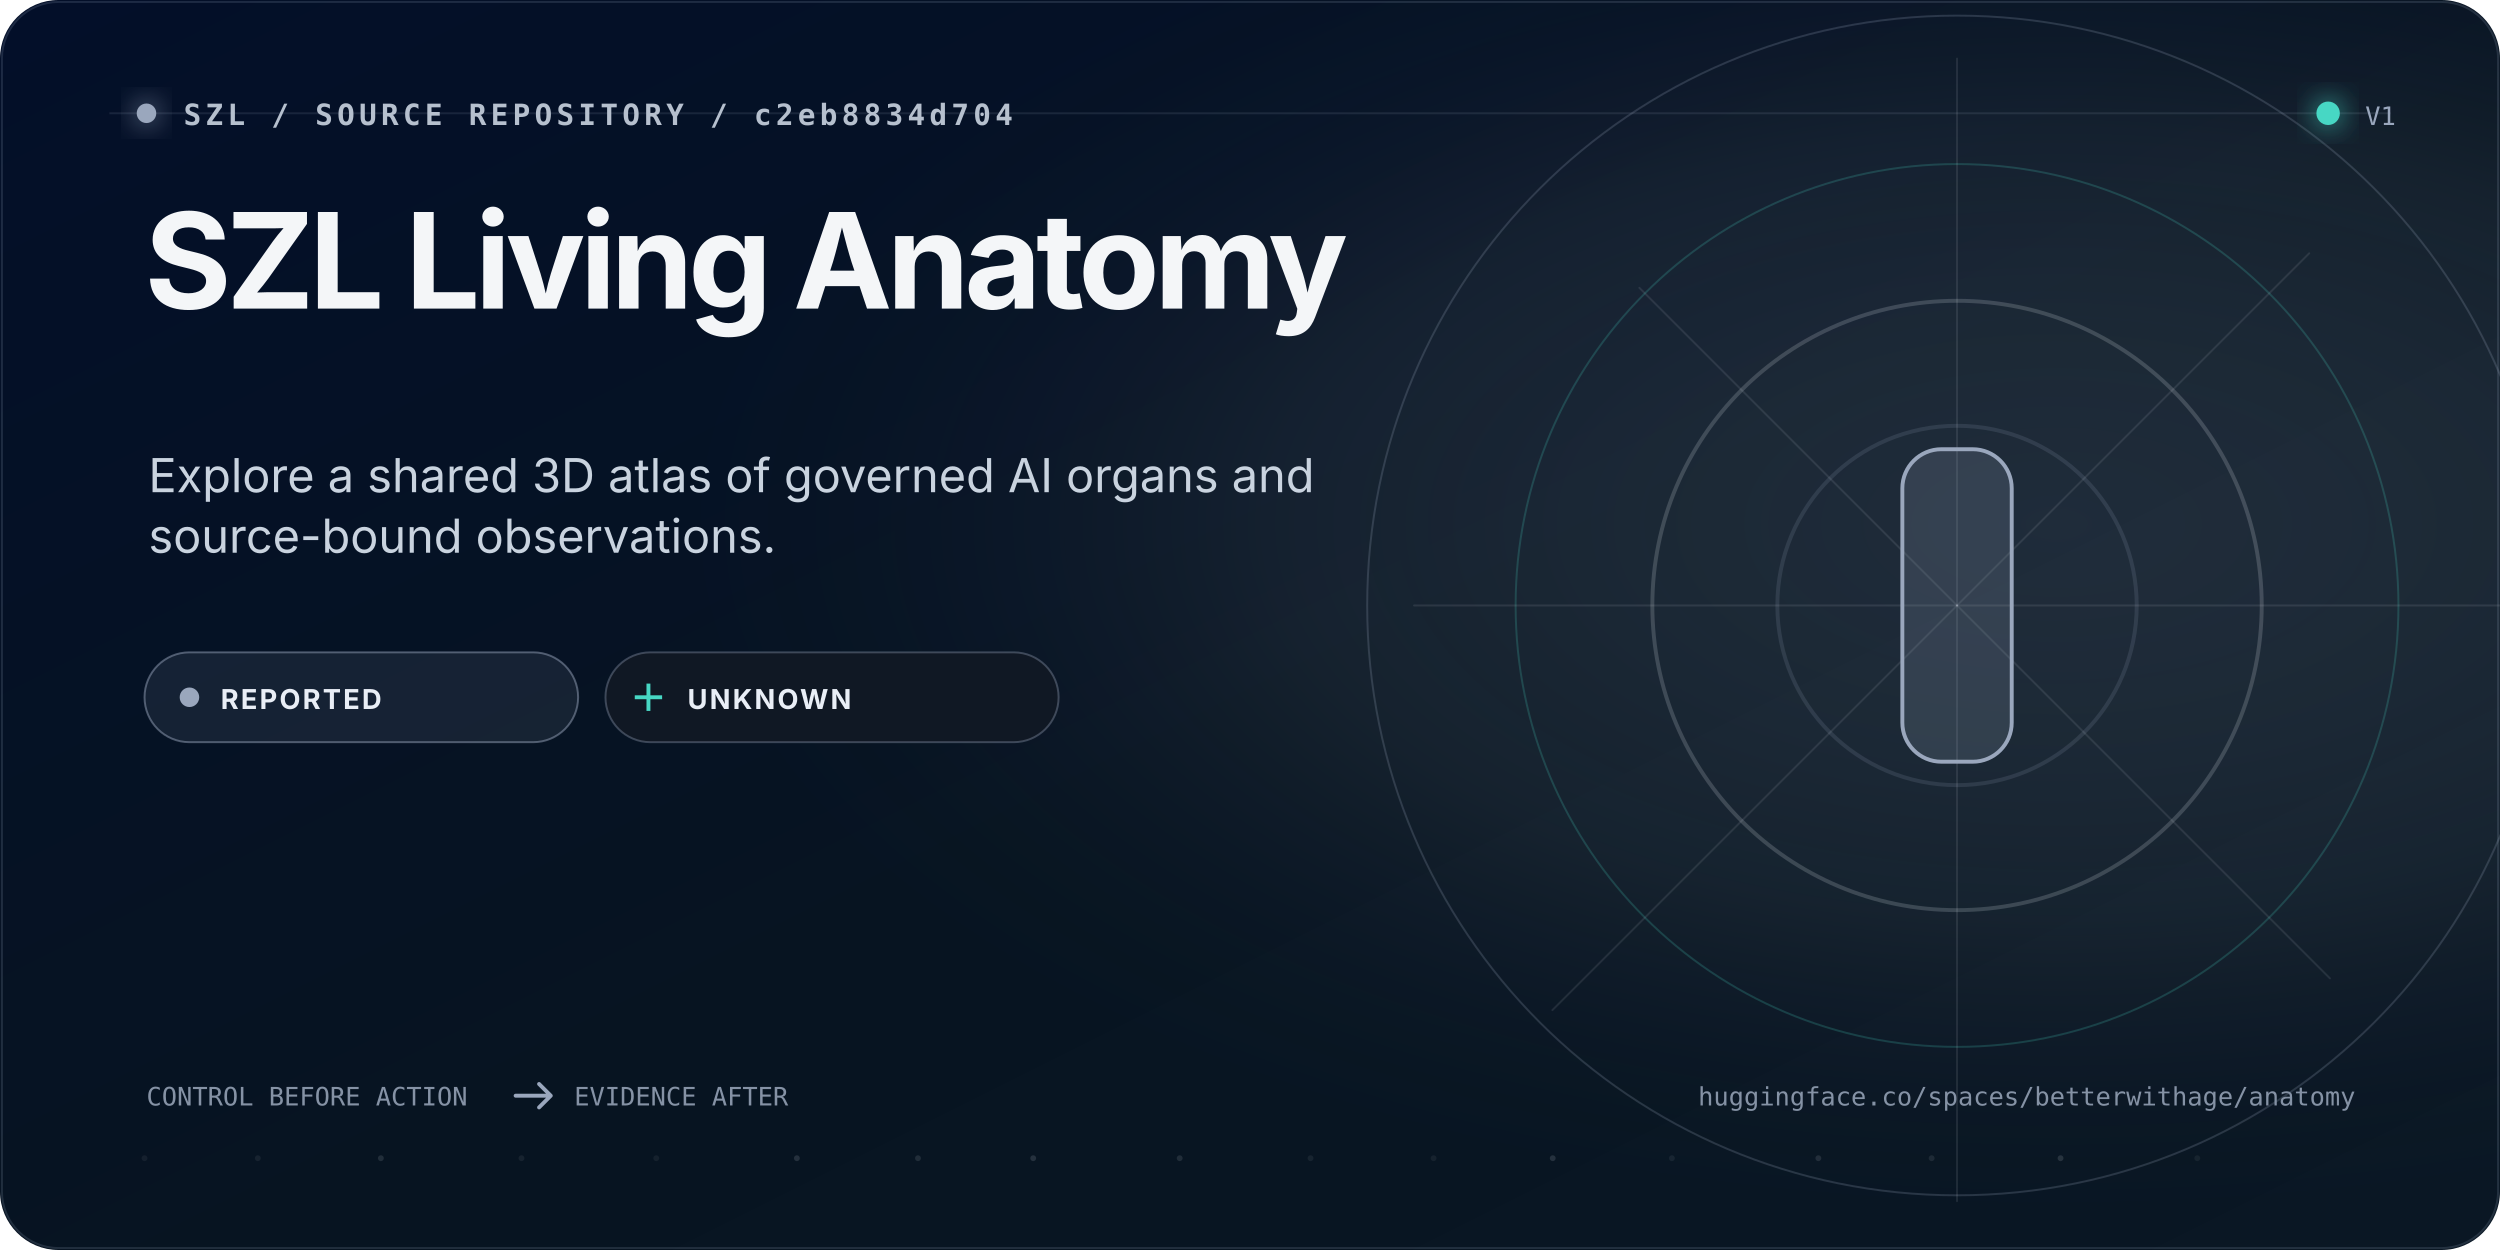
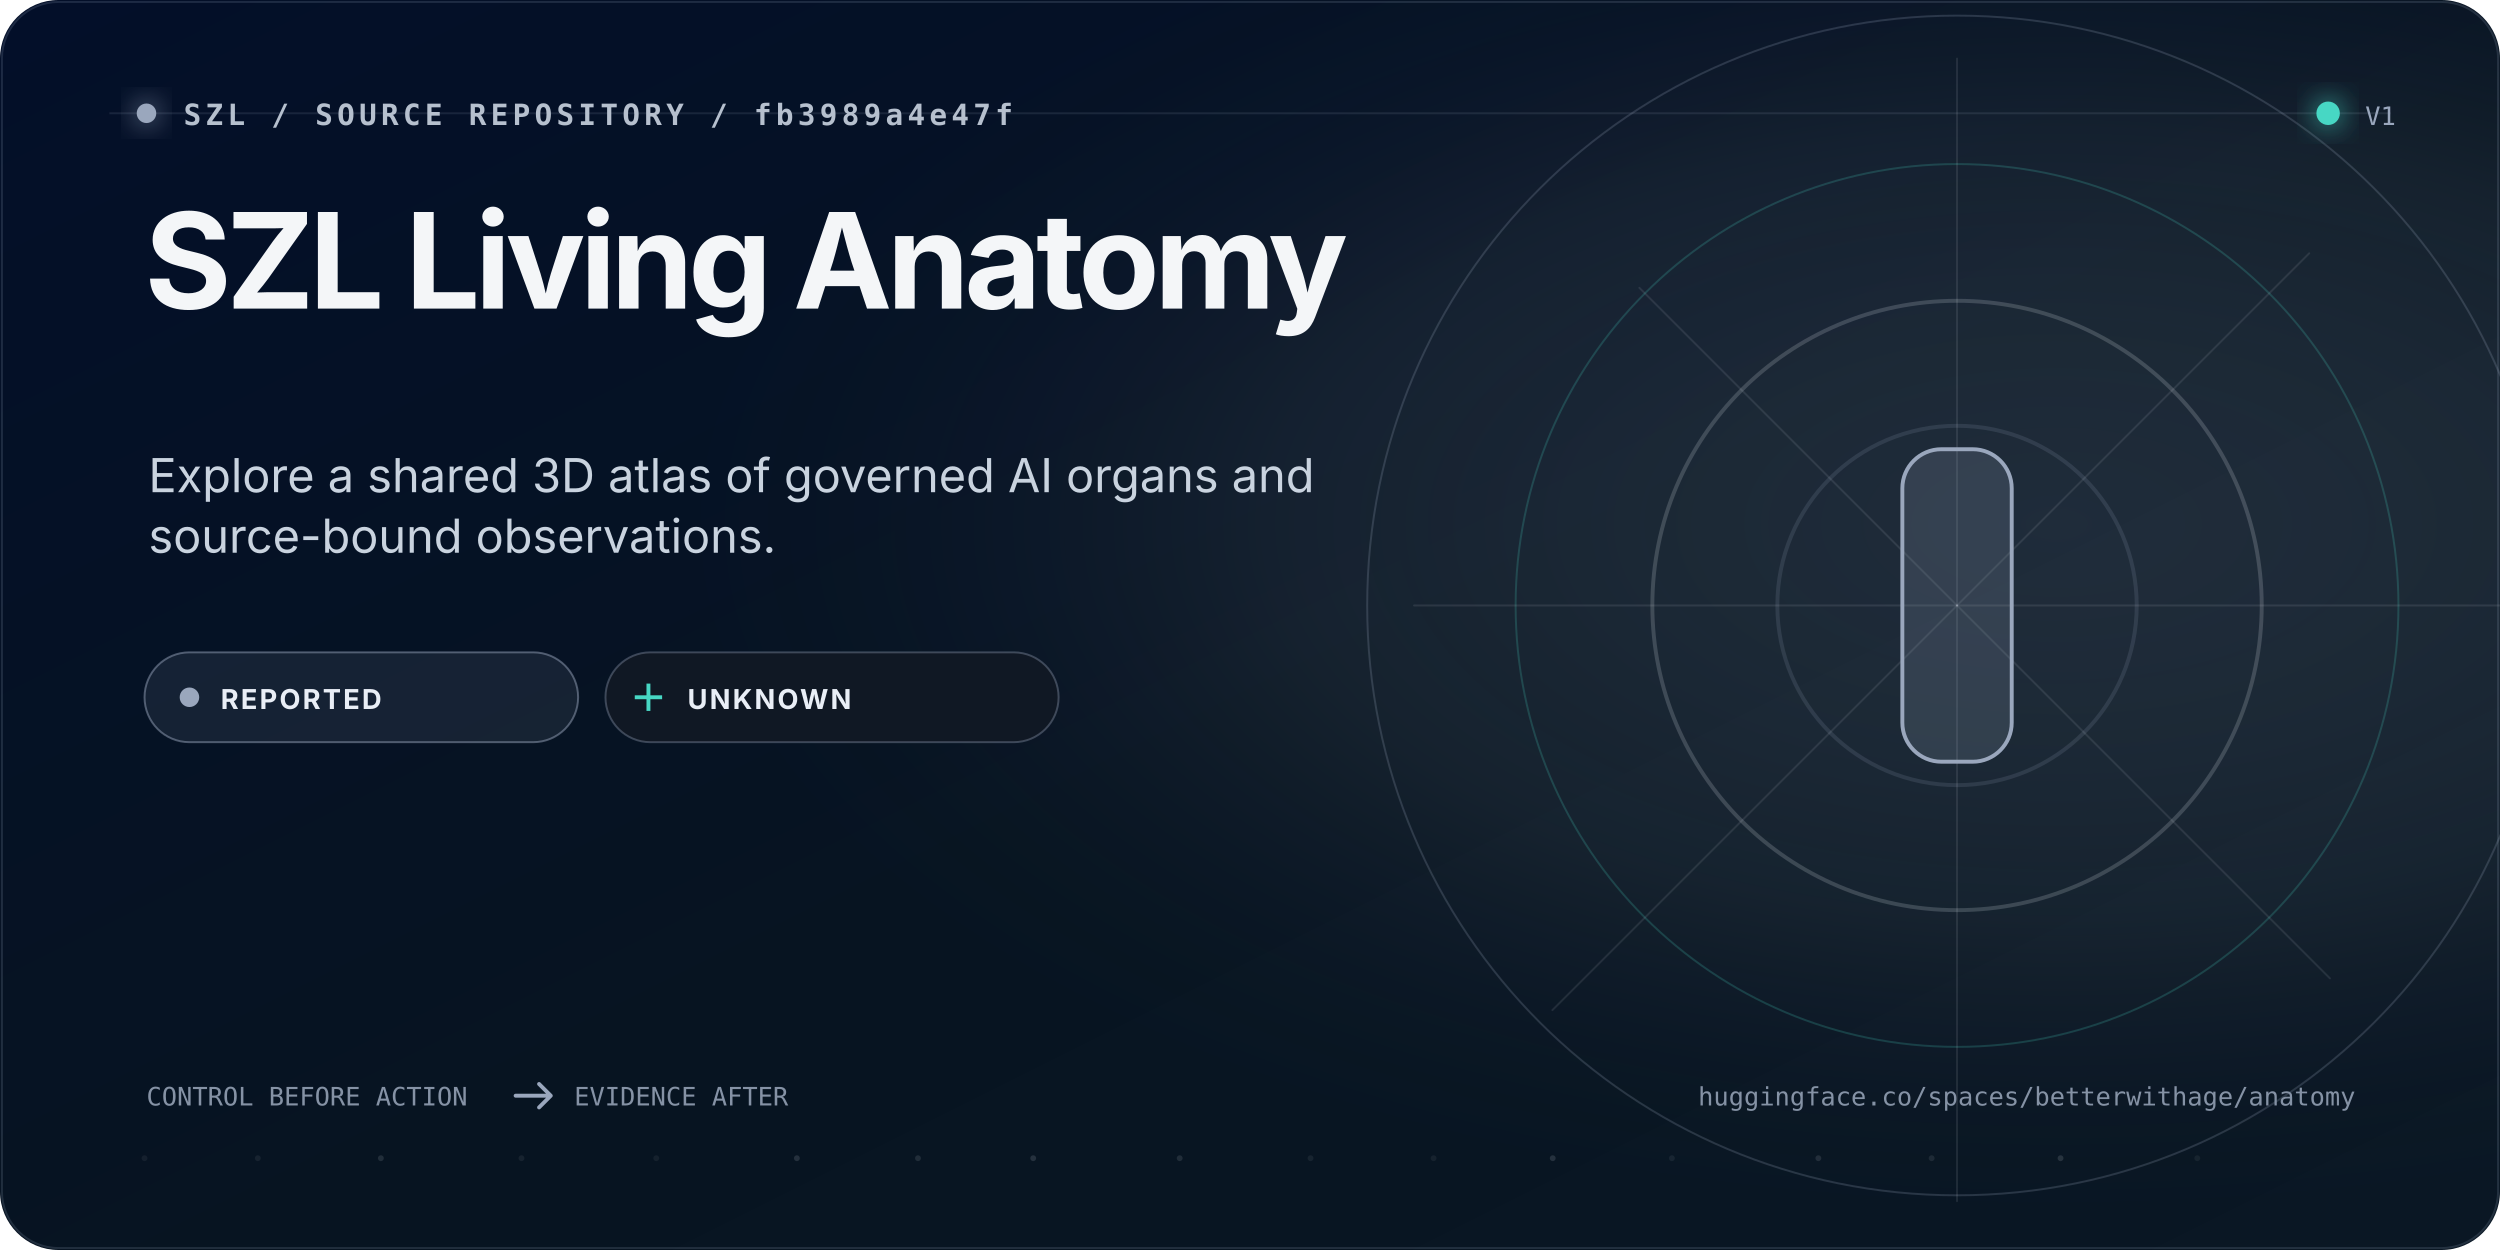
<svg xmlns="http://www.w3.org/2000/svg" width="1280" height="640" viewBox="0 0 1280 640" role="img" aria-labelledby="title description">
  <defs>
    <linearGradient id="surface" x1="0" y1="0" x2="1" y2="1">
      <stop offset="0" stop-color="#030F29" />
      <stop offset="0.56" stop-color="#071421" />
      <stop offset="1" stop-color="#0A1724" />
    </linearGradient>
    <radialGradient id="glow" cx="82%" cy="42%" r="57%">
      <stop offset="0" stop-color="#9AA7BD" stop-opacity="0.16" />
      <stop offset="0.55" stop-color="#E9EEF6" stop-opacity="0.06" />
      <stop offset="1" stop-color="#030F29" stop-opacity="0" />
    </radialGradient>
    <linearGradient id="hairline" x1="0" y1="0" x2="1" y2="0">
      <stop offset="0" stop-color="#9AA7BD" stop-opacity="0.72" />
      <stop offset="0.52" stop-color="#47D7C4" stop-opacity="0.46" />
      <stop offset="1" stop-color="#E9EEF6" stop-opacity="0.08" />
    </linearGradient>
    <filter id="soft-glow" x="-80%" y="-80%" width="260%" height="260%">
      <feGaussianBlur stdDeviation="7" result="blur" />
      <feMerge>
        <feMergeNode in="blur" />
        <feMergeNode in="SourceGraphic" />
      </feMerge>
    </filter>
  </defs>
  <rect width="1280" height="640" rx="30" fill="url(#surface)" />
  <rect width="1280" height="640" rx="30" fill="url(#glow)" />
  <rect x="1" y="1" width="1278" height="638" rx="29" fill="none" stroke="#9AA7BD" stroke-opacity="0.18" />
  <path d="M0 0 H1280" stroke="url(#hairline)" stroke-width="4" />
  <path d="M56 58 H1224" stroke="#9AA7BD" stroke-opacity="0.14" />
  <circle cx="75" cy="58" r="5" fill="#9AA7BD" filter="url(#soft-glow)" />
-   <text x="94" y="64" fill="#B6C0CE" font-family="ui-monospace, SFMono-Regular, Consolas, monospace" font-size="15" font-weight="700" letter-spacing="2.2">SZL / SOURCE REPOSITORY / c2eb8834d704</text>
+   <text x="94" y="64" fill="#B6C0CE" font-family="ui-monospace, SFMono-Regular, Consolas, monospace" font-size="15" font-weight="700" letter-spacing="2.2">SZL / SOURCE REPOSITORY / fb3989a4e47f</text>
  <g aria-hidden="true" fill="none" stroke-linecap="round" stroke-linejoin="round">
    <circle cx="1002" cy="310" r="92" stroke="#9AA7BD" stroke-width="2" opacity="0.16" />
    <circle cx="1002" cy="310" r="156" stroke="#E9EEF6" stroke-width="2" opacity="0.18" />
    <circle cx="1002" cy="310" r="226" stroke="#47D7C4" stroke-width="1" opacity="0.20" />
    <circle cx="1002" cy="310" r="302" stroke="#9AA7BD" stroke-width="1" opacity="0.22" />
    <path d="M1002 310 l296 0" transform="rotate(0 1002 310)" stroke="#E9EEF6" stroke-width="1" opacity="0.10" />
    <path d="M1002 310 l270 0" transform="rotate(45 1002 310)" stroke="#E9EEF6" stroke-width="1" opacity="0.10" />
    <path d="M1002 310 l305 0" transform="rotate(90 1002 310)" stroke="#E9EEF6" stroke-width="1" opacity="0.10" />
    <path d="M1002 310 l293 0" transform="rotate(135 1002 310)" stroke="#E9EEF6" stroke-width="1" opacity="0.10" />
    <path d="M1002 310 l278 0" transform="rotate(180 1002 310)" stroke="#E9EEF6" stroke-width="1" opacity="0.10" />
    <path d="M1002 310 l230 0" transform="rotate(225 1002 310)" stroke="#E9EEF6" stroke-width="1" opacity="0.10" />
    <path d="M1002 310 l280 0" transform="rotate(270 1002 310)" stroke="#E9EEF6" stroke-width="1" opacity="0.10" />
    <path d="M1002 310 l255 0" transform="rotate(315 1002 310)" stroke="#E9EEF6" stroke-width="1" opacity="0.10" />
    <rect x="974" y="230" width="56" height="160" rx="20" fill="#9AA7BD" fill-opacity="0.18" stroke="#9AA7BD" stroke-width="2" />
  </g>
  <g font-family="Aptos, system-ui, -apple-system, Segoe UI, sans-serif">
    <text x="74" y="158" fill="#F4F6F8" font-size="68" font-weight="750" letter-spacing="-2.7">
      <tspan x="74" dy="0">SZL Living Anatomy</tspan>
    </text>
    <text x="76" y="252" fill="#C9D3DF" font-size="24" font-weight="430">
      <tspan x="76" dy="0">Explore a shared 3D atlas of governed AI organs and</tspan>
      <tspan x="76" dy="31">source-bound observations.</tspan>
    </text>
    <g transform="translate(74 334)">
      <rect width="222" height="46" rx="23" fill="#9AA7BD" fill-opacity="0.11" stroke="#9AA7BD" stroke-opacity="0.48" />
      <circle cx="23" cy="23" r="5" fill="#9AA7BD" />
      <text x="39" y="29" fill="#E9EEF6" font-size="14" font-weight="700" letter-spacing="1.1">REPORTED</text>
    </g>
    <g transform="translate(310 334)">
      <rect width="232" height="46" rx="23" fill="#101824" stroke="#9AA7BD" stroke-opacity="0.35" />
      <path d="M22 16 v14 M15 23 h14" stroke="#47D7C4" stroke-width="2" />
      <text x="42" y="29" fill="#E9EEF6" font-size="14" font-weight="700" letter-spacing="1.1">UNKNOWN</text>
    </g>
  </g>
  <g font-family="ui-monospace, SFMono-Regular, Consolas, monospace" font-size="13">
    <text x="75" y="566" fill="#8592A5">CONTROL BEFORE ACTION</text>
    <path d="M264 561 H282 M276 555 L282 561 L276 567" fill="none" stroke="#9AA7BD" stroke-width="2" stroke-linecap="round" stroke-linejoin="round" />
    <text x="294" y="566" fill="#8592A5">EVIDENCE AFTER</text>
    <text x="1206" y="566" text-anchor="end" fill="#8592A5">huggingface.co/spaces/betterwithage/anatomy</text>
  </g>
  <circle cx="74" cy="593" r="1.5" fill="#E9EEF6" opacity="0.06" />
  <circle cx="132" cy="593" r="1.5" fill="#E9EEF6" opacity="0.07" />
  <circle cx="195" cy="593" r="1.5" fill="#E9EEF6" opacity="0.12" />
  <circle cx="267" cy="593" r="1.5" fill="#E9EEF6" opacity="0.07" />
  <circle cx="336" cy="593" r="1.5" fill="#E9EEF6" opacity="0.06" />
  <circle cx="408" cy="593" r="1.5" fill="#E9EEF6" opacity="0.13" />
  <circle cx="470" cy="593" r="1.5" fill="#E9EEF6" opacity="0.11" />
  <circle cx="529" cy="593" r="1.5" fill="#E9EEF6" opacity="0.13" />
  <circle cx="604" cy="593" r="1.5" fill="#E9EEF6" opacity="0.11" />
  <circle cx="671" cy="593" r="1.5" fill="#E9EEF6" opacity="0.07" />
  <circle cx="734" cy="593" r="1.5" fill="#E9EEF6" opacity="0.06" />
  <circle cx="795" cy="593" r="1.5" fill="#E9EEF6" opacity="0.13" />
  <circle cx="856" cy="593" r="1.5" fill="#E9EEF6" opacity="0.07" />
  <circle cx="931" cy="593" r="1.5" fill="#E9EEF6" opacity="0.11" />
  <circle cx="989" cy="593" r="1.5" fill="#E9EEF6" opacity="0.09" />
  <circle cx="1055" cy="593" r="1.5" fill="#E9EEF6" opacity="0.13" />
  <circle cx="1125" cy="593" r="1.5" fill="#E9EEF6" opacity="0.06" />
  <circle cx="1192" cy="58" r="6" fill="#47D7C4" filter="url(#soft-glow)" />
  <text x="1211" y="64" fill="#9AA7BD" font-family="ui-monospace, SFMono-Regular, Consolas, monospace" font-size="13">V1</text>
</svg>
